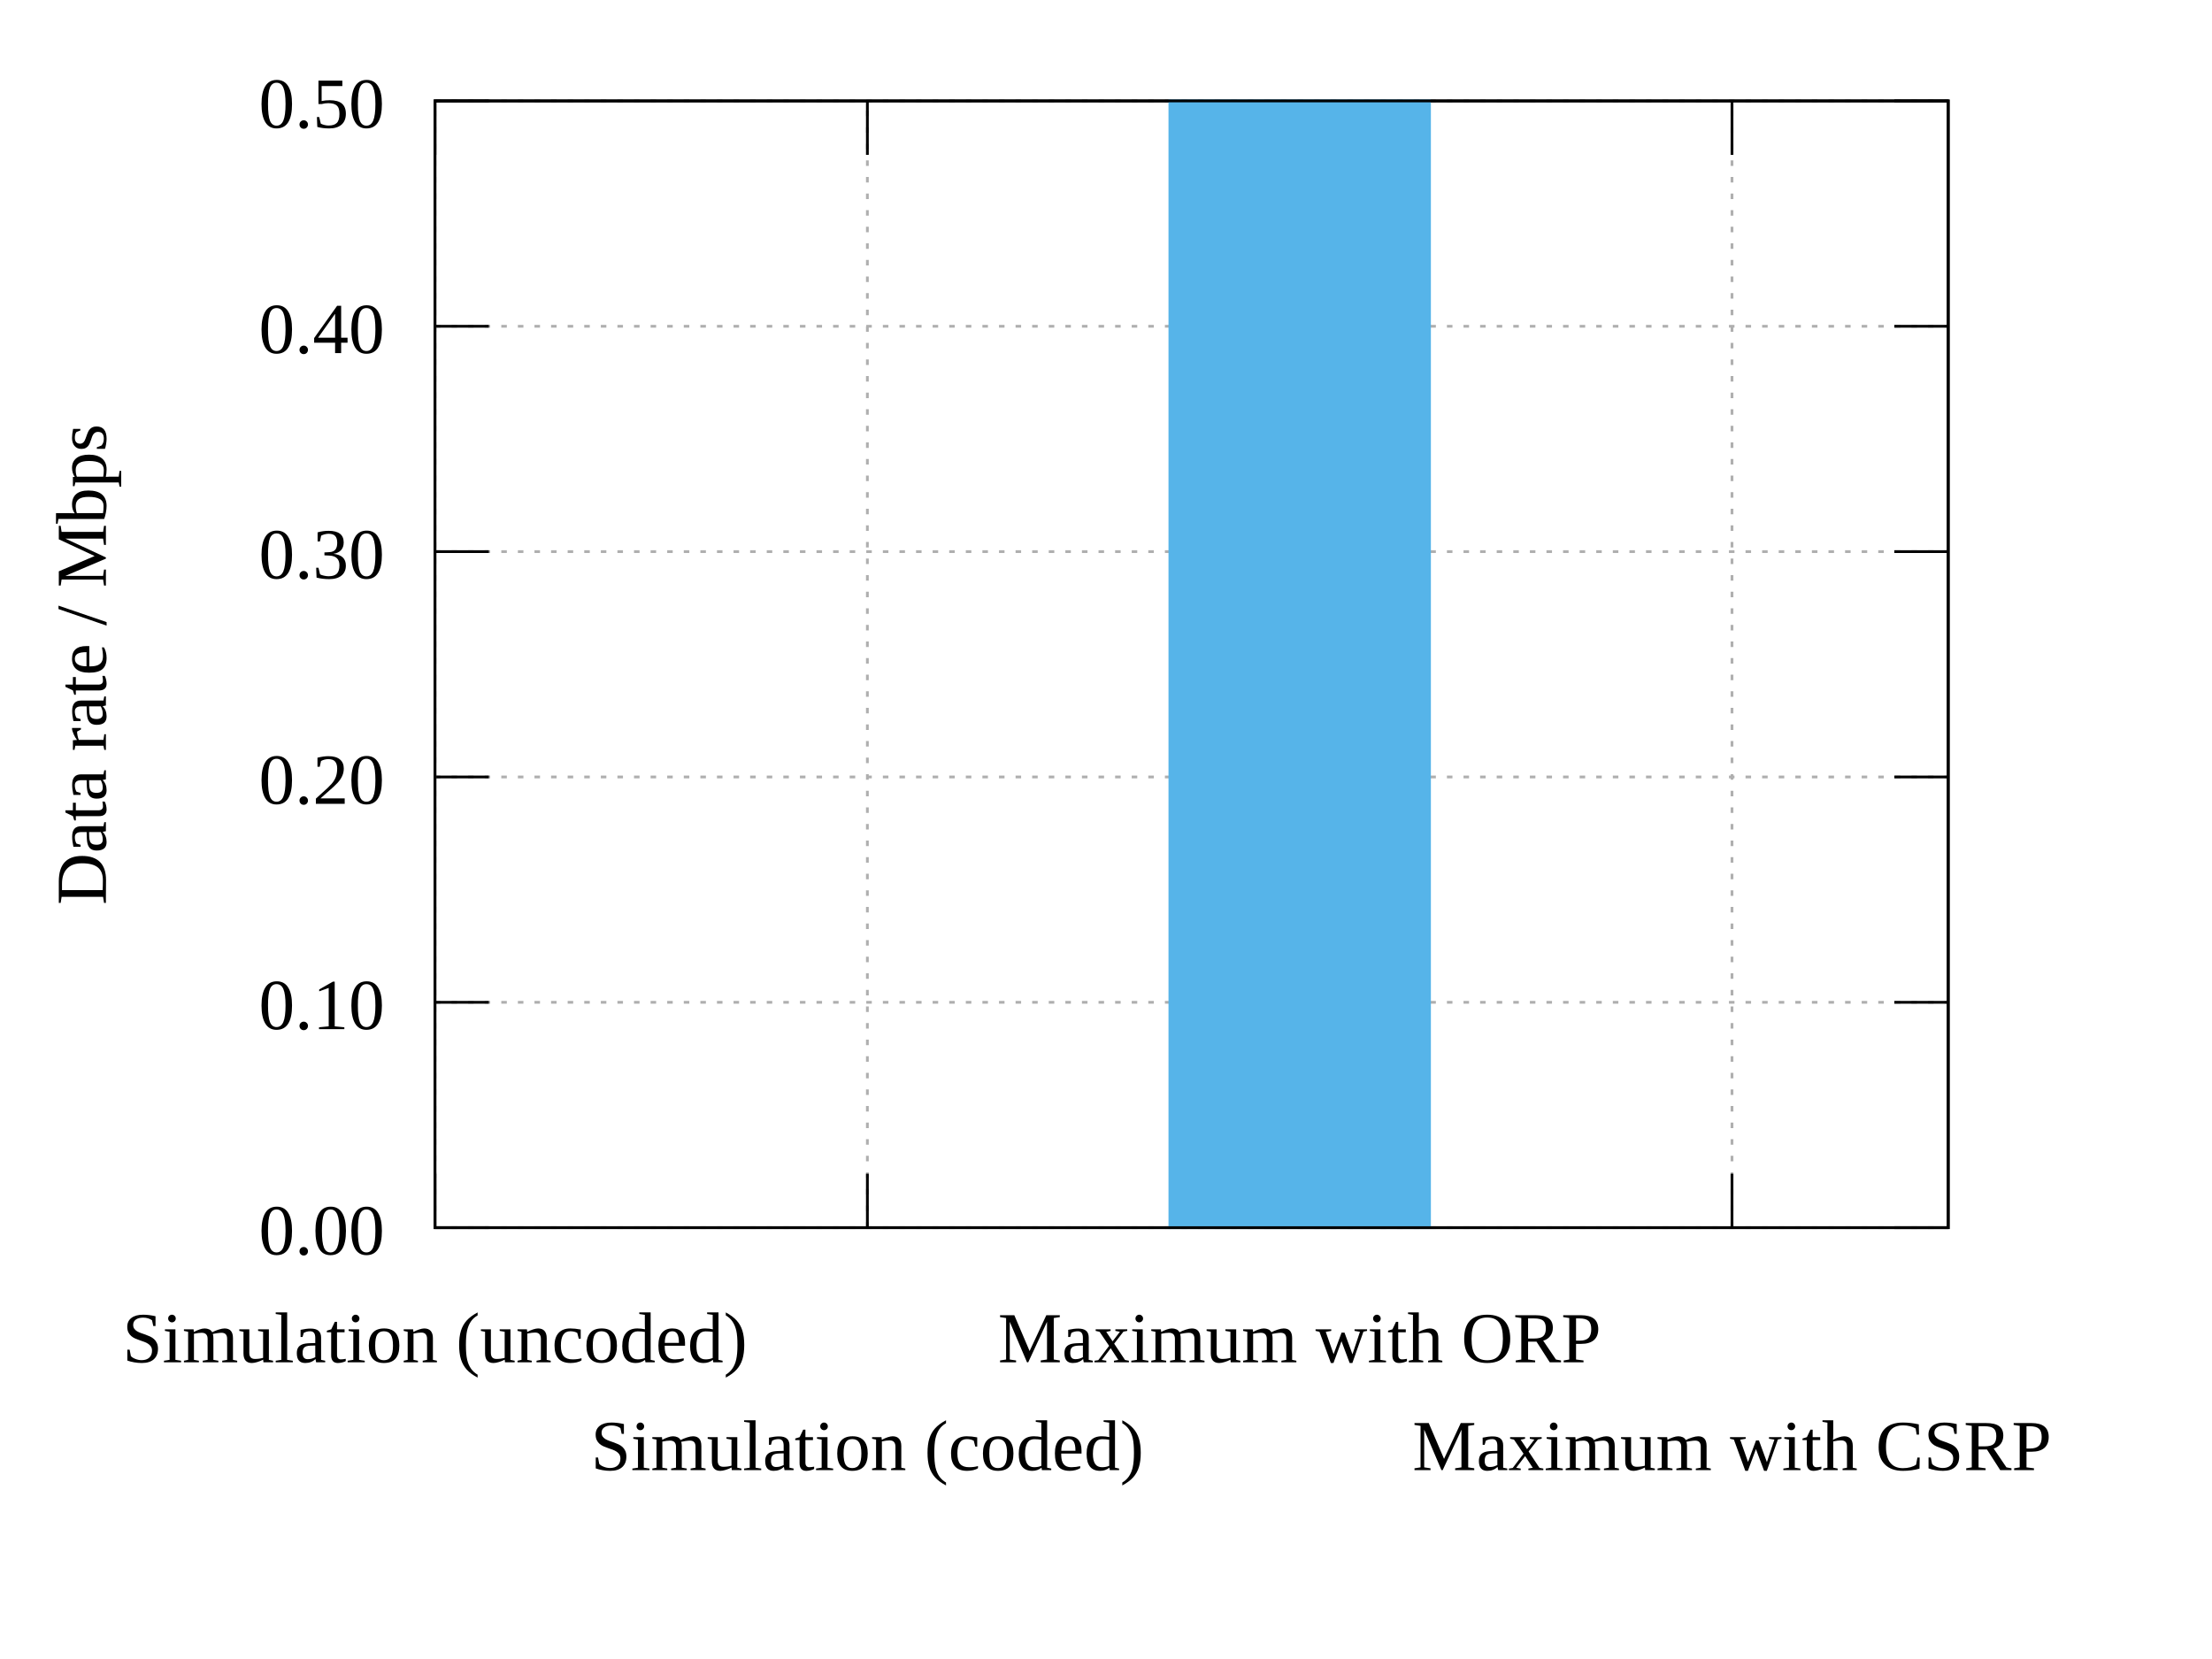
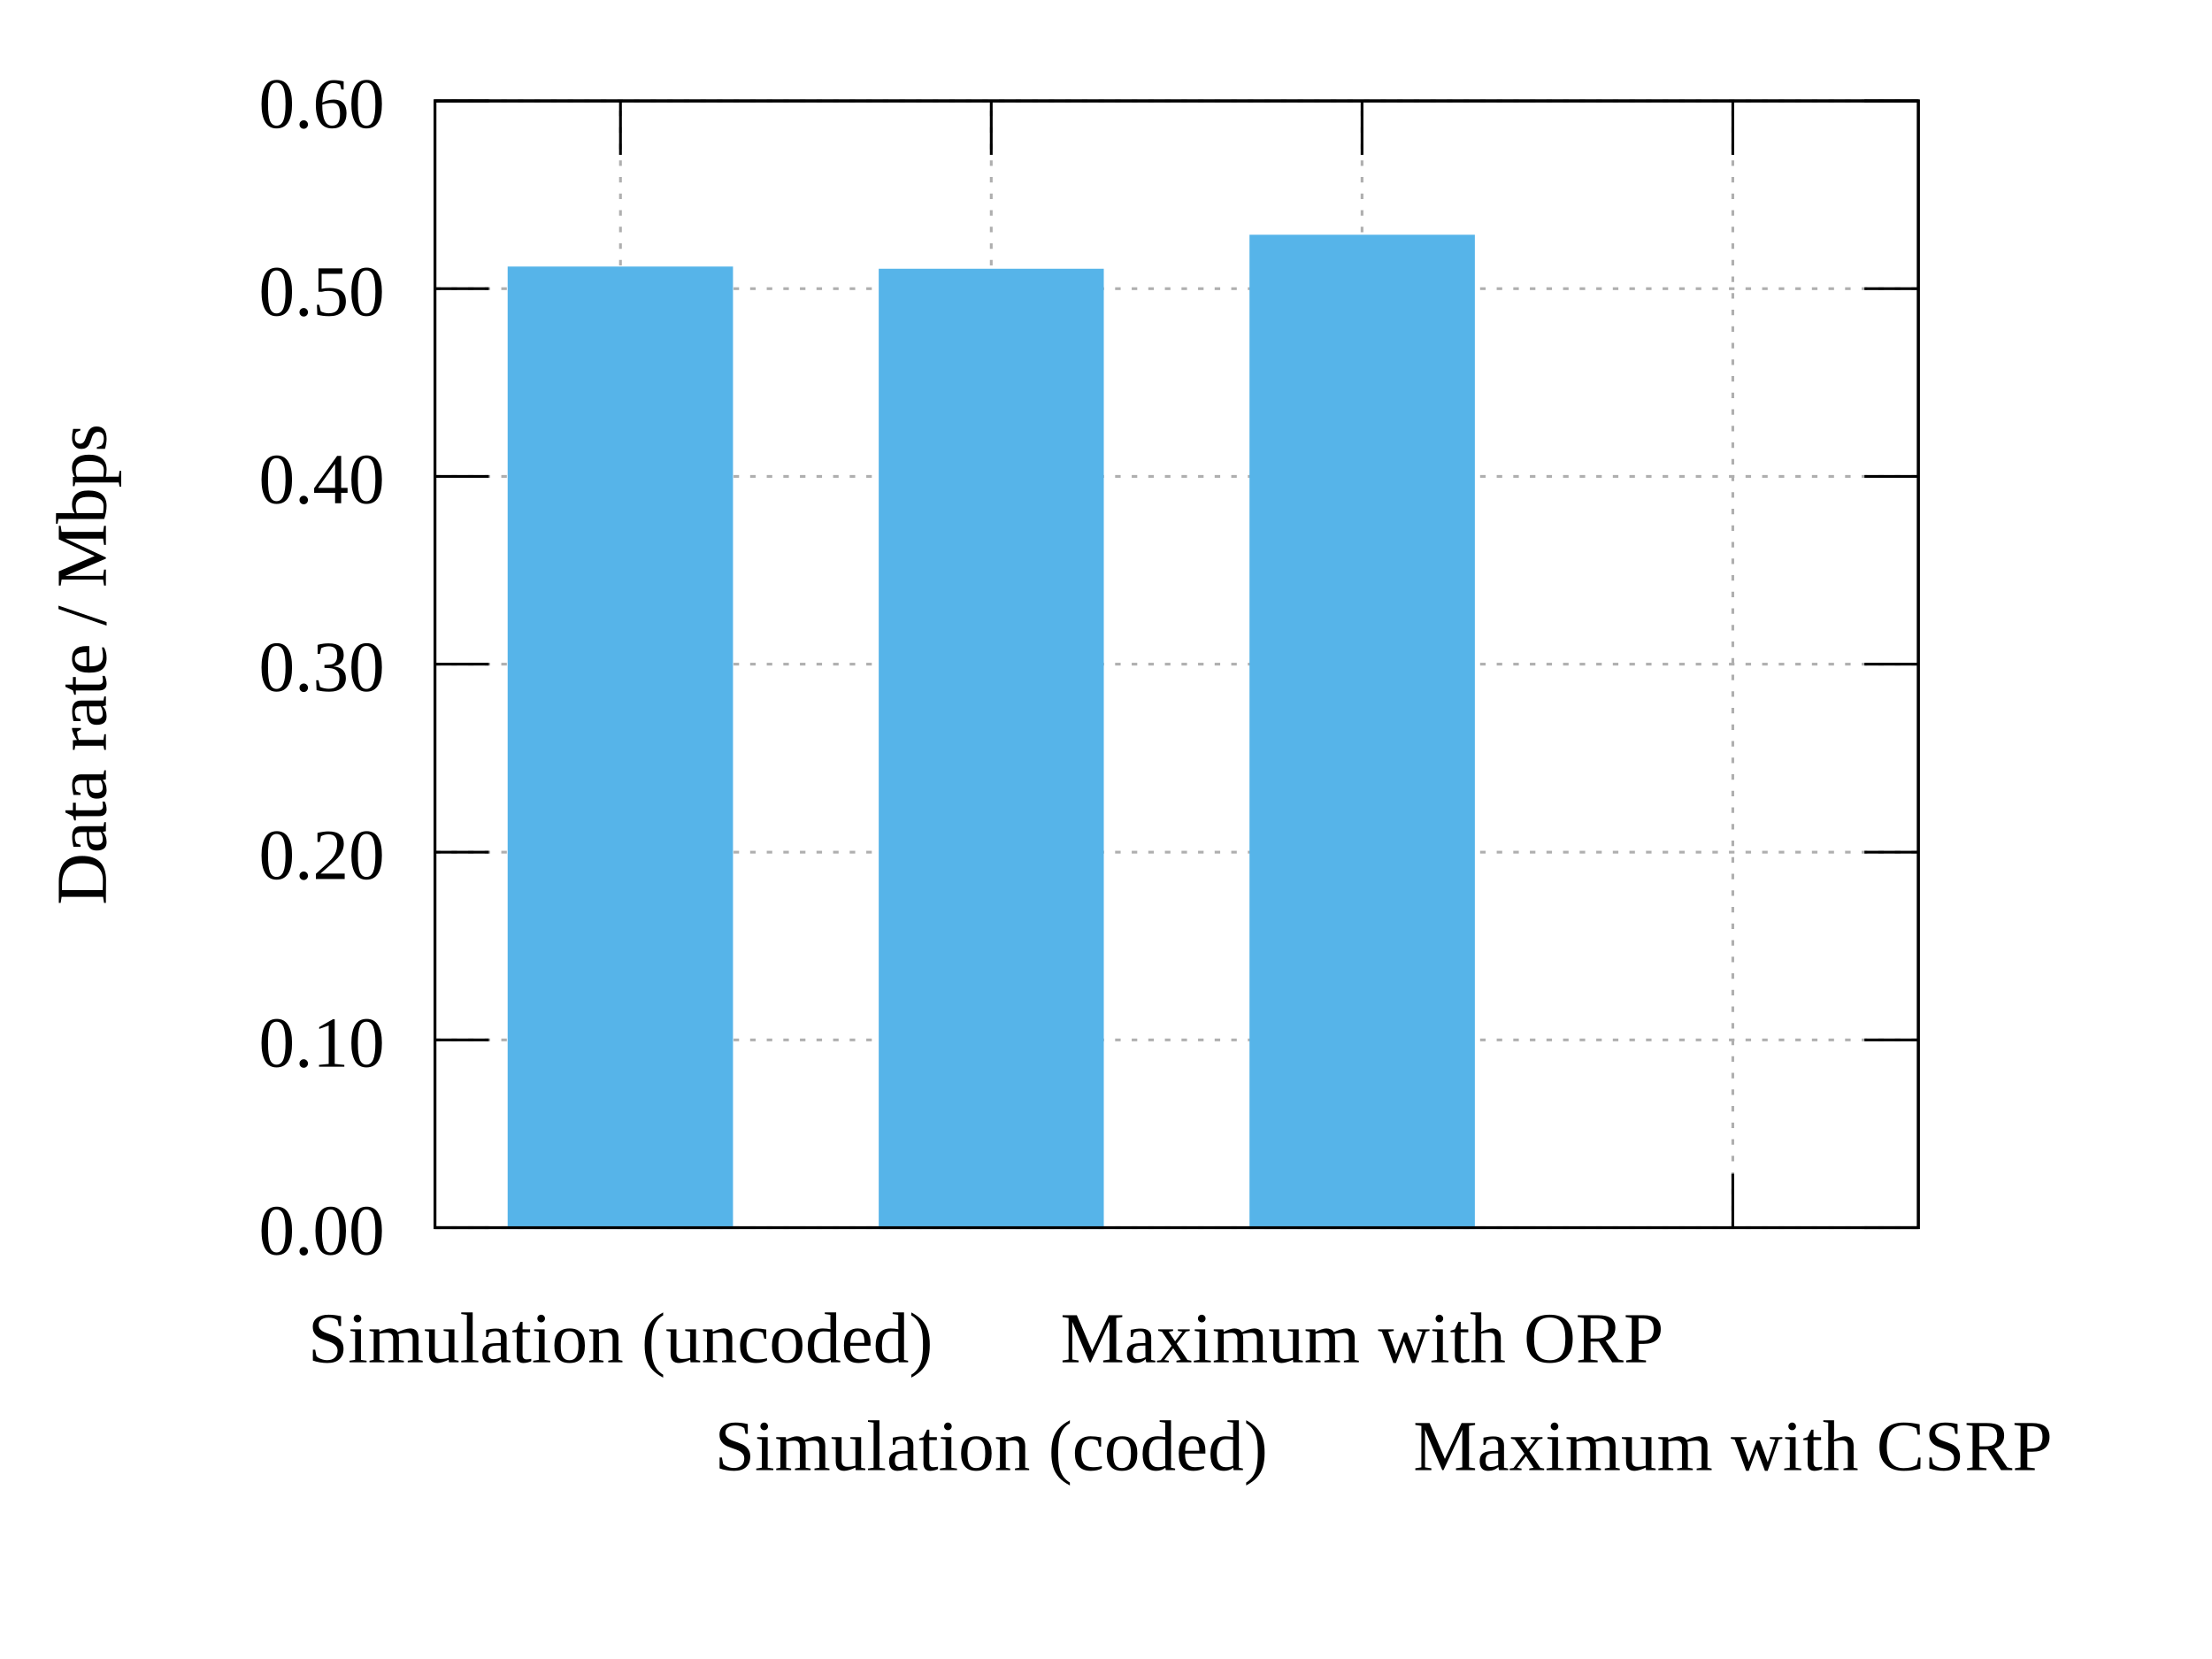
<svg xmlns="http://www.w3.org/2000/svg" xmlns:xlink="http://www.w3.org/1999/xlink" width="800" height="600" viewBox="0 0 800 600">
  <g id="gnuplot_canvas">
    <rect x="0" y="0" width="800" height="600" fill="none" />
    <defs>
      <circle id="gpDot" r="0.5" stroke-width="0.5" />
      <path id="gpPt0" stroke-width="0.103" stroke="currentColor" d="M-1,0 h2 M0,-1 v2" />
      <path id="gpPt1" stroke-width="0.103" stroke="currentColor" d="M-1,-1 L1,1 M1,-1 L-1,1" />
      <path id="gpPt2" stroke-width="0.103" stroke="currentColor" d="M-1,0 L1,0 M0,-1 L0,1 M-1,-1 L1,1 M-1,1 L1,-1" />
      <rect id="gpPt3" stroke-width="0.103" stroke="currentColor" x="-1" y="-1" width="2" height="2" />
      <rect id="gpPt4" stroke-width="0.103" stroke="currentColor" fill="currentColor" x="-1" y="-1" width="2" height="2" />
      <circle id="gpPt5" stroke-width="0.103" stroke="currentColor" cx="0" cy="0" r="1" />
      <use xlink:href="#gpPt5" id="gpPt6" fill="currentColor" stroke="none" />
      <path id="gpPt7" stroke-width="0.103" stroke="currentColor" d="M0,-1.33 L-1.33,0.67 L1.33,0.67 z" />
      <use xlink:href="#gpPt7" id="gpPt8" fill="currentColor" stroke="none" />
      <use xlink:href="#gpPt7" id="gpPt9" stroke="currentColor" transform="rotate(180)" />
      <use xlink:href="#gpPt9" id="gpPt10" fill="currentColor" stroke="none" />
      <use xlink:href="#gpPt3" id="gpPt11" stroke="currentColor" transform="rotate(45)" />
      <use xlink:href="#gpPt11" id="gpPt12" fill="currentColor" stroke="none" />
      <path id="gpPt13" stroke-width="0.103" stroke="currentColor" d="M0,1.330 L1.265,0.411 L0.782,-1.067 L-0.782,-1.076 L-1.265,0.411 z" />
      <use xlink:href="#gpPt13" id="gpPt14" fill="currentColor" stroke="none" />
      <filter id="textbox" filterUnits="objectBoundingBox" x="0" y="0" height="1" width="1">
        <feFlood flood-color="white" flood-opacity="1" result="bgnd" />
        <feComposite in="SourceGraphic" in2="bgnd" operator="atop" />
      </filter>
      <filter id="greybox" filterUnits="objectBoundingBox" x="0" y="0" height="1" width="1">
        <feFlood flood-color="lightgrey" flood-opacity="1" result="grey" />
        <feComposite in="SourceGraphic" in2="grey" operator="atop" />
      </filter>
    </defs>
    <g fill="none" color="white" stroke="currentColor" stroke-width="1.00" stroke-linecap="butt" stroke-linejoin="miter">
</g>
    <g fill="none" color="black" stroke="currentColor" stroke-width="1.00" stroke-linecap="butt" stroke-linejoin="miter">
</g>
    <g fill="none" color="gray" stroke="currentColor" stroke-width="1.00" stroke-linecap="butt" stroke-linejoin="miter">
-       <path stroke="rgb(175, 175, 175)" stroke-dasharray="2,4" class="gridline" d="M157.3,444.0 L704.6,444.0  " />
-     </g>
-     <g fill="none" color="black" stroke="currentColor" stroke-width="1.00" stroke-linecap="butt" stroke-linejoin="miter">
-       <path stroke="black" d="M157.3,444.0 L176.8,444.0 M704.6,444.0 L685.1,444.0  " />
+       <path stroke="rgb(175, 175, 175)" stroke-dasharray="2,4" class="gridline" d="M157.3,444.0 L693.8,444.0  " />
+     </g>
+     <g fill="none" color="black" stroke="currentColor" stroke-width="1.00" stroke-linecap="butt" stroke-linejoin="miter">
+       <path stroke="black" d="M157.3,444.0 L176.8,444.0 M693.8,444.0 L674.3,444.0  " />
      <g transform="translate(139.1,453.7)" stroke="none" fill="black" font-family="Times New Roman" font-size="26.00" text-anchor="end">
        <text>
          <tspan font-family="Times New Roman">0.00</tspan>
        </text>
      </g>
    </g>
    <g fill="none" color="black" stroke="currentColor" stroke-width="1.00" stroke-linecap="butt" stroke-linejoin="miter">
</g>
    <g fill="none" color="gray" stroke="currentColor" stroke-width="1.00" stroke-linecap="butt" stroke-linejoin="miter">
-       <path stroke="rgb(175, 175, 175)" stroke-dasharray="2,4" class="gridline" d="M157.3,362.5 L704.6,362.5  " />
-     </g>
-     <g fill="none" color="black" stroke="currentColor" stroke-width="1.00" stroke-linecap="butt" stroke-linejoin="miter">
-       <path stroke="black" d="M157.3,362.5 L176.8,362.5 M704.6,362.5 L685.1,362.5  " />
-       <g transform="translate(139.1,372.2)" stroke="none" fill="black" font-family="Times New Roman" font-size="26.00" text-anchor="end">
+       <path stroke="rgb(175, 175, 175)" stroke-dasharray="2,4" class="gridline" d="M157.3,376.1 L693.8,376.1  " />
+     </g>
+     <g fill="none" color="black" stroke="currentColor" stroke-width="1.00" stroke-linecap="butt" stroke-linejoin="miter">
+       <path stroke="black" d="M157.3,376.1 L176.8,376.1 M693.8,376.1 L674.3,376.1  " />
+       <g transform="translate(139.1,385.8)" stroke="none" fill="black" font-family="Times New Roman" font-size="26.00" text-anchor="end">
        <text>
          <tspan font-family="Times New Roman">0.10</tspan>
        </text>
      </g>
    </g>
    <g fill="none" color="black" stroke="currentColor" stroke-width="1.00" stroke-linecap="butt" stroke-linejoin="miter">
</g>
    <g fill="none" color="gray" stroke="currentColor" stroke-width="1.00" stroke-linecap="butt" stroke-linejoin="miter">
-       <path stroke="rgb(175, 175, 175)" stroke-dasharray="2,4" class="gridline" d="M157.3,281.0 L704.6,281.0  " />
-     </g>
-     <g fill="none" color="black" stroke="currentColor" stroke-width="1.00" stroke-linecap="butt" stroke-linejoin="miter">
-       <path stroke="black" d="M157.3,281.0 L176.8,281.0 M704.6,281.0 L685.1,281.0  " />
-       <g transform="translate(139.1,290.7)" stroke="none" fill="black" font-family="Times New Roman" font-size="26.00" text-anchor="end">
+       <path stroke="rgb(175, 175, 175)" stroke-dasharray="2,4" class="gridline" d="M157.3,308.2 L693.8,308.2  " />
+     </g>
+     <g fill="none" color="black" stroke="currentColor" stroke-width="1.00" stroke-linecap="butt" stroke-linejoin="miter">
+       <path stroke="black" d="M157.3,308.2 L176.8,308.2 M693.8,308.2 L674.3,308.2  " />
+       <g transform="translate(139.1,317.9)" stroke="none" fill="black" font-family="Times New Roman" font-size="26.00" text-anchor="end">
        <text>
          <tspan font-family="Times New Roman">0.20</tspan>
        </text>
      </g>
    </g>
    <g fill="none" color="black" stroke="currentColor" stroke-width="1.00" stroke-linecap="butt" stroke-linejoin="miter">
</g>
    <g fill="none" color="gray" stroke="currentColor" stroke-width="1.00" stroke-linecap="butt" stroke-linejoin="miter">
-       <path stroke="rgb(175, 175, 175)" stroke-dasharray="2,4" class="gridline" d="M157.3,199.5 L704.6,199.5  " />
-     </g>
-     <g fill="none" color="black" stroke="currentColor" stroke-width="1.00" stroke-linecap="butt" stroke-linejoin="miter">
-       <path stroke="black" d="M157.3,199.5 L176.8,199.5 M704.6,199.5 L685.1,199.5  " />
-       <g transform="translate(139.1,209.2)" stroke="none" fill="black" font-family="Times New Roman" font-size="26.00" text-anchor="end">
+       <path stroke="rgb(175, 175, 175)" stroke-dasharray="2,4" class="gridline" d="M157.3,240.2 L693.8,240.2  " />
+     </g>
+     <g fill="none" color="black" stroke="currentColor" stroke-width="1.00" stroke-linecap="butt" stroke-linejoin="miter">
+       <path stroke="black" d="M157.3,240.2 L176.8,240.2 M693.8,240.2 L674.3,240.2  " />
+       <g transform="translate(139.1,249.9)" stroke="none" fill="black" font-family="Times New Roman" font-size="26.00" text-anchor="end">
        <text>
          <tspan font-family="Times New Roman">0.30</tspan>
        </text>
      </g>
    </g>
    <g fill="none" color="black" stroke="currentColor" stroke-width="1.00" stroke-linecap="butt" stroke-linejoin="miter">
</g>
    <g fill="none" color="gray" stroke="currentColor" stroke-width="1.00" stroke-linecap="butt" stroke-linejoin="miter">
-       <path stroke="rgb(175, 175, 175)" stroke-dasharray="2,4" class="gridline" d="M157.3,118.0 L704.6,118.0  " />
-     </g>
-     <g fill="none" color="black" stroke="currentColor" stroke-width="1.00" stroke-linecap="butt" stroke-linejoin="miter">
-       <path stroke="black" d="M157.3,118.0 L176.8,118.0 M704.6,118.0 L685.1,118.0  " />
-       <g transform="translate(139.1,127.7)" stroke="none" fill="black" font-family="Times New Roman" font-size="26.00" text-anchor="end">
+       <path stroke="rgb(175, 175, 175)" stroke-dasharray="2,4" class="gridline" d="M157.3,172.3 L693.8,172.3  " />
+     </g>
+     <g fill="none" color="black" stroke="currentColor" stroke-width="1.00" stroke-linecap="butt" stroke-linejoin="miter">
+       <path stroke="black" d="M157.3,172.3 L176.8,172.3 M693.8,172.3 L674.3,172.3  " />
+       <g transform="translate(139.1,182.0)" stroke="none" fill="black" font-family="Times New Roman" font-size="26.00" text-anchor="end">
        <text>
          <tspan font-family="Times New Roman">0.40</tspan>
        </text>
      </g>
    </g>
    <g fill="none" color="black" stroke="currentColor" stroke-width="1.00" stroke-linecap="butt" stroke-linejoin="miter">
</g>
    <g fill="none" color="gray" stroke="currentColor" stroke-width="1.00" stroke-linecap="butt" stroke-linejoin="miter">
-       <path stroke="rgb(175, 175, 175)" stroke-dasharray="2,4" class="gridline" d="M157.3,36.5 L704.6,36.5  " />
-     </g>
-     <g fill="none" color="black" stroke="currentColor" stroke-width="1.00" stroke-linecap="butt" stroke-linejoin="miter">
-       <path stroke="black" d="M157.3,36.5 L176.8,36.5 M704.6,36.5 L685.1,36.5  " />
+       <path stroke="rgb(175, 175, 175)" stroke-dasharray="2,4" class="gridline" d="M157.3,104.4 L693.8,104.4  " />
+     </g>
+     <g fill="none" color="black" stroke="currentColor" stroke-width="1.00" stroke-linecap="butt" stroke-linejoin="miter">
+       <path stroke="black" d="M157.3,104.4 L176.8,104.4 M693.8,104.4 L674.3,104.4  " />
+       <g transform="translate(139.1,114.1)" stroke="none" fill="black" font-family="Times New Roman" font-size="26.00" text-anchor="end">
+         <text>
+           <tspan font-family="Times New Roman">0.50</tspan>
+         </text>
+       </g>
+     </g>
+     <g fill="none" color="black" stroke="currentColor" stroke-width="1.00" stroke-linecap="butt" stroke-linejoin="miter">
+ </g>
+     <g fill="none" color="gray" stroke="currentColor" stroke-width="1.00" stroke-linecap="butt" stroke-linejoin="miter">
+       <path stroke="rgb(175, 175, 175)" stroke-dasharray="2,4" class="gridline" d="M157.3,36.5 L693.8,36.5  " />
+     </g>
+     <g fill="none" color="black" stroke="currentColor" stroke-width="1.00" stroke-linecap="butt" stroke-linejoin="miter">
+       <path stroke="black" d="M157.3,36.5 L176.8,36.5 M693.8,36.5 L674.3,36.5  " />
      <g transform="translate(139.1,46.2)" stroke="none" fill="black" font-family="Times New Roman" font-size="26.00" text-anchor="end">
        <text>
-           <tspan font-family="Times New Roman">0.50</tspan>
-         </text>
-       </g>
-     </g>
-     <g fill="none" color="black" stroke="currentColor" stroke-width="1.00" stroke-linecap="butt" stroke-linejoin="miter">
- </g>
-     <g fill="none" color="gray" stroke="currentColor" stroke-width="1.00" stroke-linecap="butt" stroke-linejoin="miter">
-       <path stroke="rgb(175, 175, 175)" stroke-dasharray="2,4" class="gridline" d="M157.3,444.0 L157.3,36.5  " />
-     </g>
-     <g fill="none" color="black" stroke="currentColor" stroke-width="1.00" stroke-linecap="butt" stroke-linejoin="miter">
-       <path stroke="black" d="M157.3,444.0 L157.3,424.5 M157.3,36.5 L157.3,56.0  " />
-       <g transform="translate(157.3,492.7)" stroke="none" fill="black" font-family="Times New Roman" font-size="26.00" text-anchor="middle">
+           <tspan font-family="Times New Roman">0.60</tspan>
+         </text>
+       </g>
+     </g>
+     <g fill="none" color="black" stroke="currentColor" stroke-width="1.00" stroke-linecap="butt" stroke-linejoin="miter">
+ </g>
+     <g fill="none" color="gray" stroke="currentColor" stroke-width="1.00" stroke-linecap="butt" stroke-linejoin="miter">
+       <path stroke="rgb(175, 175, 175)" stroke-dasharray="2,4" class="gridline" d="M224.4,444.0 L224.4,36.5  " />
+     </g>
+     <g fill="none" color="black" stroke="currentColor" stroke-width="1.00" stroke-linecap="butt" stroke-linejoin="miter">
+       <path stroke="black" d="M224.4,444.0 L224.4,424.5 M224.4,36.5 L224.4,56.0  " />
+       <g transform="translate(224.4,492.7)" stroke="none" fill="black" font-family="Times New Roman" font-size="26.00" text-anchor="middle">
        <text>
          <tspan font-family="Times New Roman">Simulation (uncoded)</tspan>
        </text>
      </g>
    </g>
    <g fill="none" color="black" stroke="currentColor" stroke-width="1.00" stroke-linecap="butt" stroke-linejoin="miter">
</g>
    <g fill="none" color="gray" stroke="currentColor" stroke-width="1.00" stroke-linecap="butt" stroke-linejoin="miter">
-       <path stroke="rgb(175, 175, 175)" stroke-dasharray="2,4" class="gridline" d="M313.7,444.0 L313.7,36.5  " />
-     </g>
-     <g fill="none" color="black" stroke="currentColor" stroke-width="1.00" stroke-linecap="butt" stroke-linejoin="miter">
-       <path stroke="black" d="M313.7,444.0 L313.7,424.5 M313.7,36.5 L313.7,56.0  " />
-       <g transform="translate(313.7,492.7)" stroke="none" fill="black" font-family="Times New Roman" font-size="26.00" text-anchor="middle">
+       <path stroke="rgb(175, 175, 175)" stroke-dasharray="2,4" class="gridline" d="M358.5,444.0 L358.5,36.5  " />
+     </g>
+     <g fill="none" color="black" stroke="currentColor" stroke-width="1.00" stroke-linecap="butt" stroke-linejoin="miter">
+       <path stroke="black" d="M358.5,444.0 L358.5,424.5 M358.5,36.5 L358.5,56.0  " />
+       <g transform="translate(358.5,492.7)" stroke="none" fill="black" font-family="Times New Roman" font-size="26.00" text-anchor="middle">
        <text />
      </g>
-       <g transform="translate(313.7,531.7)" stroke="none" fill="black" font-family="Times New Roman" font-size="26.00" text-anchor="middle">
+       <g transform="translate(358.5,531.7)" stroke="none" fill="black" font-family="Times New Roman" font-size="26.00" text-anchor="middle">
        <text>
          <tspan font-family="Times New Roman">Simulation (coded)</tspan>
        </text>
      </g>
    </g>
    <g fill="none" color="black" stroke="currentColor" stroke-width="1.00" stroke-linecap="butt" stroke-linejoin="miter">
</g>
    <g fill="none" color="gray" stroke="currentColor" stroke-width="1.00" stroke-linecap="butt" stroke-linejoin="miter">
-       <path stroke="rgb(175, 175, 175)" stroke-dasharray="2,4" class="gridline" d="M470.0,444.0 L470.0,36.5  " />
-     </g>
-     <g fill="none" color="black" stroke="currentColor" stroke-width="1.00" stroke-linecap="butt" stroke-linejoin="miter">
-       <path stroke="black" d="M470.0,444.0 L470.0,424.5 M470.0,36.5 L470.0,56.0  " />
-       <g transform="translate(470.0,492.7)" stroke="none" fill="black" font-family="Times New Roman" font-size="26.00" text-anchor="middle">
+       <path stroke="rgb(175, 175, 175)" stroke-dasharray="2,4" class="gridline" d="M492.6,444.0 L492.6,36.5  " />
+     </g>
+     <g fill="none" color="black" stroke="currentColor" stroke-width="1.00" stroke-linecap="butt" stroke-linejoin="miter">
+       <path stroke="black" d="M492.6,444.0 L492.6,424.5 M492.6,36.5 L492.6,56.0  " />
+       <g transform="translate(492.6,492.7)" stroke="none" fill="black" font-family="Times New Roman" font-size="26.00" text-anchor="middle">
        <text>
          <tspan font-family="Times New Roman">Maximum with ORP</tspan>
        </text>
      </g>
    </g>
    <g fill="none" color="black" stroke="currentColor" stroke-width="1.00" stroke-linecap="butt" stroke-linejoin="miter">
</g>
    <g fill="none" color="gray" stroke="currentColor" stroke-width="1.00" stroke-linecap="butt" stroke-linejoin="miter">
-       <path stroke="rgb(175, 175, 175)" stroke-dasharray="2,4" class="gridline" d="M626.4,444.0 L626.4,56.0 L626.4,36.5  " />
-     </g>
-     <g fill="none" color="black" stroke="currentColor" stroke-width="1.00" stroke-linecap="butt" stroke-linejoin="miter">
-       <path stroke="black" d="M626.4,444.0 L626.4,424.5 M626.4,36.5 L626.4,56.0  " />
-       <g transform="translate(626.4,492.7)" stroke="none" fill="black" font-family="Times New Roman" font-size="26.00" text-anchor="middle">
+       <path stroke="rgb(175, 175, 175)" stroke-dasharray="2,4" class="gridline" d="M626.7,444.0 L626.7,56.0 L626.7,36.5  " />
+     </g>
+     <g fill="none" color="black" stroke="currentColor" stroke-width="1.00" stroke-linecap="butt" stroke-linejoin="miter">
+       <path stroke="black" d="M626.7,444.0 L626.7,424.5 M626.7,36.5 L626.7,56.0  " />
+       <g transform="translate(626.7,492.7)" stroke="none" fill="black" font-family="Times New Roman" font-size="26.00" text-anchor="middle">
        <text />
      </g>
-       <g transform="translate(626.4,531.7)" stroke="none" fill="black" font-family="Times New Roman" font-size="26.00" text-anchor="middle">
+       <g transform="translate(626.7,531.7)" stroke="none" fill="black" font-family="Times New Roman" font-size="26.00" text-anchor="middle">
        <text>
          <tspan font-family="Times New Roman">Maximum with CSRP</tspan>
        </text>
      </g>
    </g>
    <g fill="none" color="black" stroke="currentColor" stroke-width="1.00" stroke-linecap="butt" stroke-linejoin="miter">
</g>
    <g fill="none" color="black" stroke="currentColor" stroke-width="1.00" stroke-linecap="butt" stroke-linejoin="miter">
-       <path stroke="black" d="M157.3,36.5 L157.3,444.0 L704.6,444.0 L704.6,36.5 L157.3,36.5 Z  " />
+       <path stroke="black" d="M157.3,36.5 L157.3,444.0 L693.8,444.0 L693.8,36.5 L157.3,36.5 Z  " />
    </g>
    <g fill="none" color="black" stroke="currentColor" stroke-width="1.00" stroke-linecap="butt" stroke-linejoin="miter">
      <g transform="translate(38.3,240.3) rotate(270)" stroke="none" fill="black" font-family="Times New Roman" font-size="26.00" text-anchor="middle">
        <text>
          <tspan font-family="Times New Roman">Data rate / Mbps</tspan>
        </text>
      </g>
    </g>
    <g fill="none" color="black" stroke="currentColor" stroke-width="1.00" stroke-linecap="butt" stroke-linejoin="miter">
-       <g transform="translate(430.9,582.4)" stroke="none" fill="black" font-family="Times New Roman" font-size="26.00" text-anchor="middle">
+       <g transform="translate(425.5,582.4)" stroke="none" fill="black" font-family="Times New Roman" font-size="26.00" text-anchor="middle">
        <text>
          <tspan font-family="Times New Roman"> </tspan>
        </text>
      </g>
    </g>
    <g fill="none" color="black" stroke="currentColor" stroke-width="1.00" stroke-linecap="butt" stroke-linejoin="miter">
</g>
    <g id="gnuplot_plot_1">
      <g fill="none" color="black" stroke="currentColor" stroke-width="1.00" stroke-linecap="butt" stroke-linejoin="miter">
        <g stroke="none" shape-rendering="crispEdges">
-           <polygon fill="rgb( 86, 180, 233)" points="423.1,444.0 517.1,444.0 517.1,36.4 423.1,36.4 " />
+           <polygon fill="rgb( 86, 180, 233)" points="184.1,444.0 264.7,444.0 264.7,96.8 184.1,96.8 " />
        </g>
-         <path stroke="rgb( 86, 180, 233)" d="M423.1,444.0 L423.1,36.5 L517.0,36.5 L517.0,444.0 L423.1,444.0 Z  " />
+         <path stroke="rgb( 86, 180, 233)" d="M184.1,444.0 L184.1,96.9 L264.6,96.9 L264.6,444.0 L184.1,444.0 Z  " />
+         <g stroke="none" shape-rendering="crispEdges">
+           <polygon fill="rgb( 86, 180, 233)" points="318.3,444.0 398.8,444.0 398.8,97.6 318.3,97.6 " />
+         </g>
+         <path stroke="rgb( 86, 180, 233)" d="M318.3,444.0 L318.3,97.7 L398.7,97.7 L398.7,444.0 L318.3,444.0 Z  " />
+         <g stroke="none" shape-rendering="crispEdges">
+           <polygon fill="rgb( 86, 180, 233)" points="452.4,444.0 533.0,444.0 533.0,85.3 452.4,85.3 " />
+         </g>
+         <path stroke="rgb( 86, 180, 233)" d="M452.4,444.0 L452.4,85.4 L532.9,85.4 L532.9,444.0 L452.4,444.0 Z  " />
      </g>
    </g>
    <g fill="none" color="white" stroke="rgb( 86, 180, 233)" stroke-width="2.00" stroke-linecap="butt" stroke-linejoin="miter">
</g>
    <g fill="none" color="black" stroke="currentColor" stroke-width="2.00" stroke-linecap="butt" stroke-linejoin="miter">
</g>
    <g fill="none" color="black" stroke="black" stroke-width="1.00" stroke-linecap="butt" stroke-linejoin="miter">
</g>
    <g fill="none" color="black" stroke="currentColor" stroke-width="1.00" stroke-linecap="butt" stroke-linejoin="miter">
-       <path stroke="black" d="M157.3,36.5 L157.3,444.0 L704.6,444.0 L704.6,36.5 L157.3,36.5 Z  " />
+       <path stroke="black" d="M157.3,36.5 L157.3,444.0 L693.8,444.0 L693.8,36.5 L157.3,36.5 Z  " />
    </g>
    <g fill="none" color="black" stroke="currentColor" stroke-width="1.00" stroke-linecap="butt" stroke-linejoin="miter">
</g>
  </g>
</svg>
